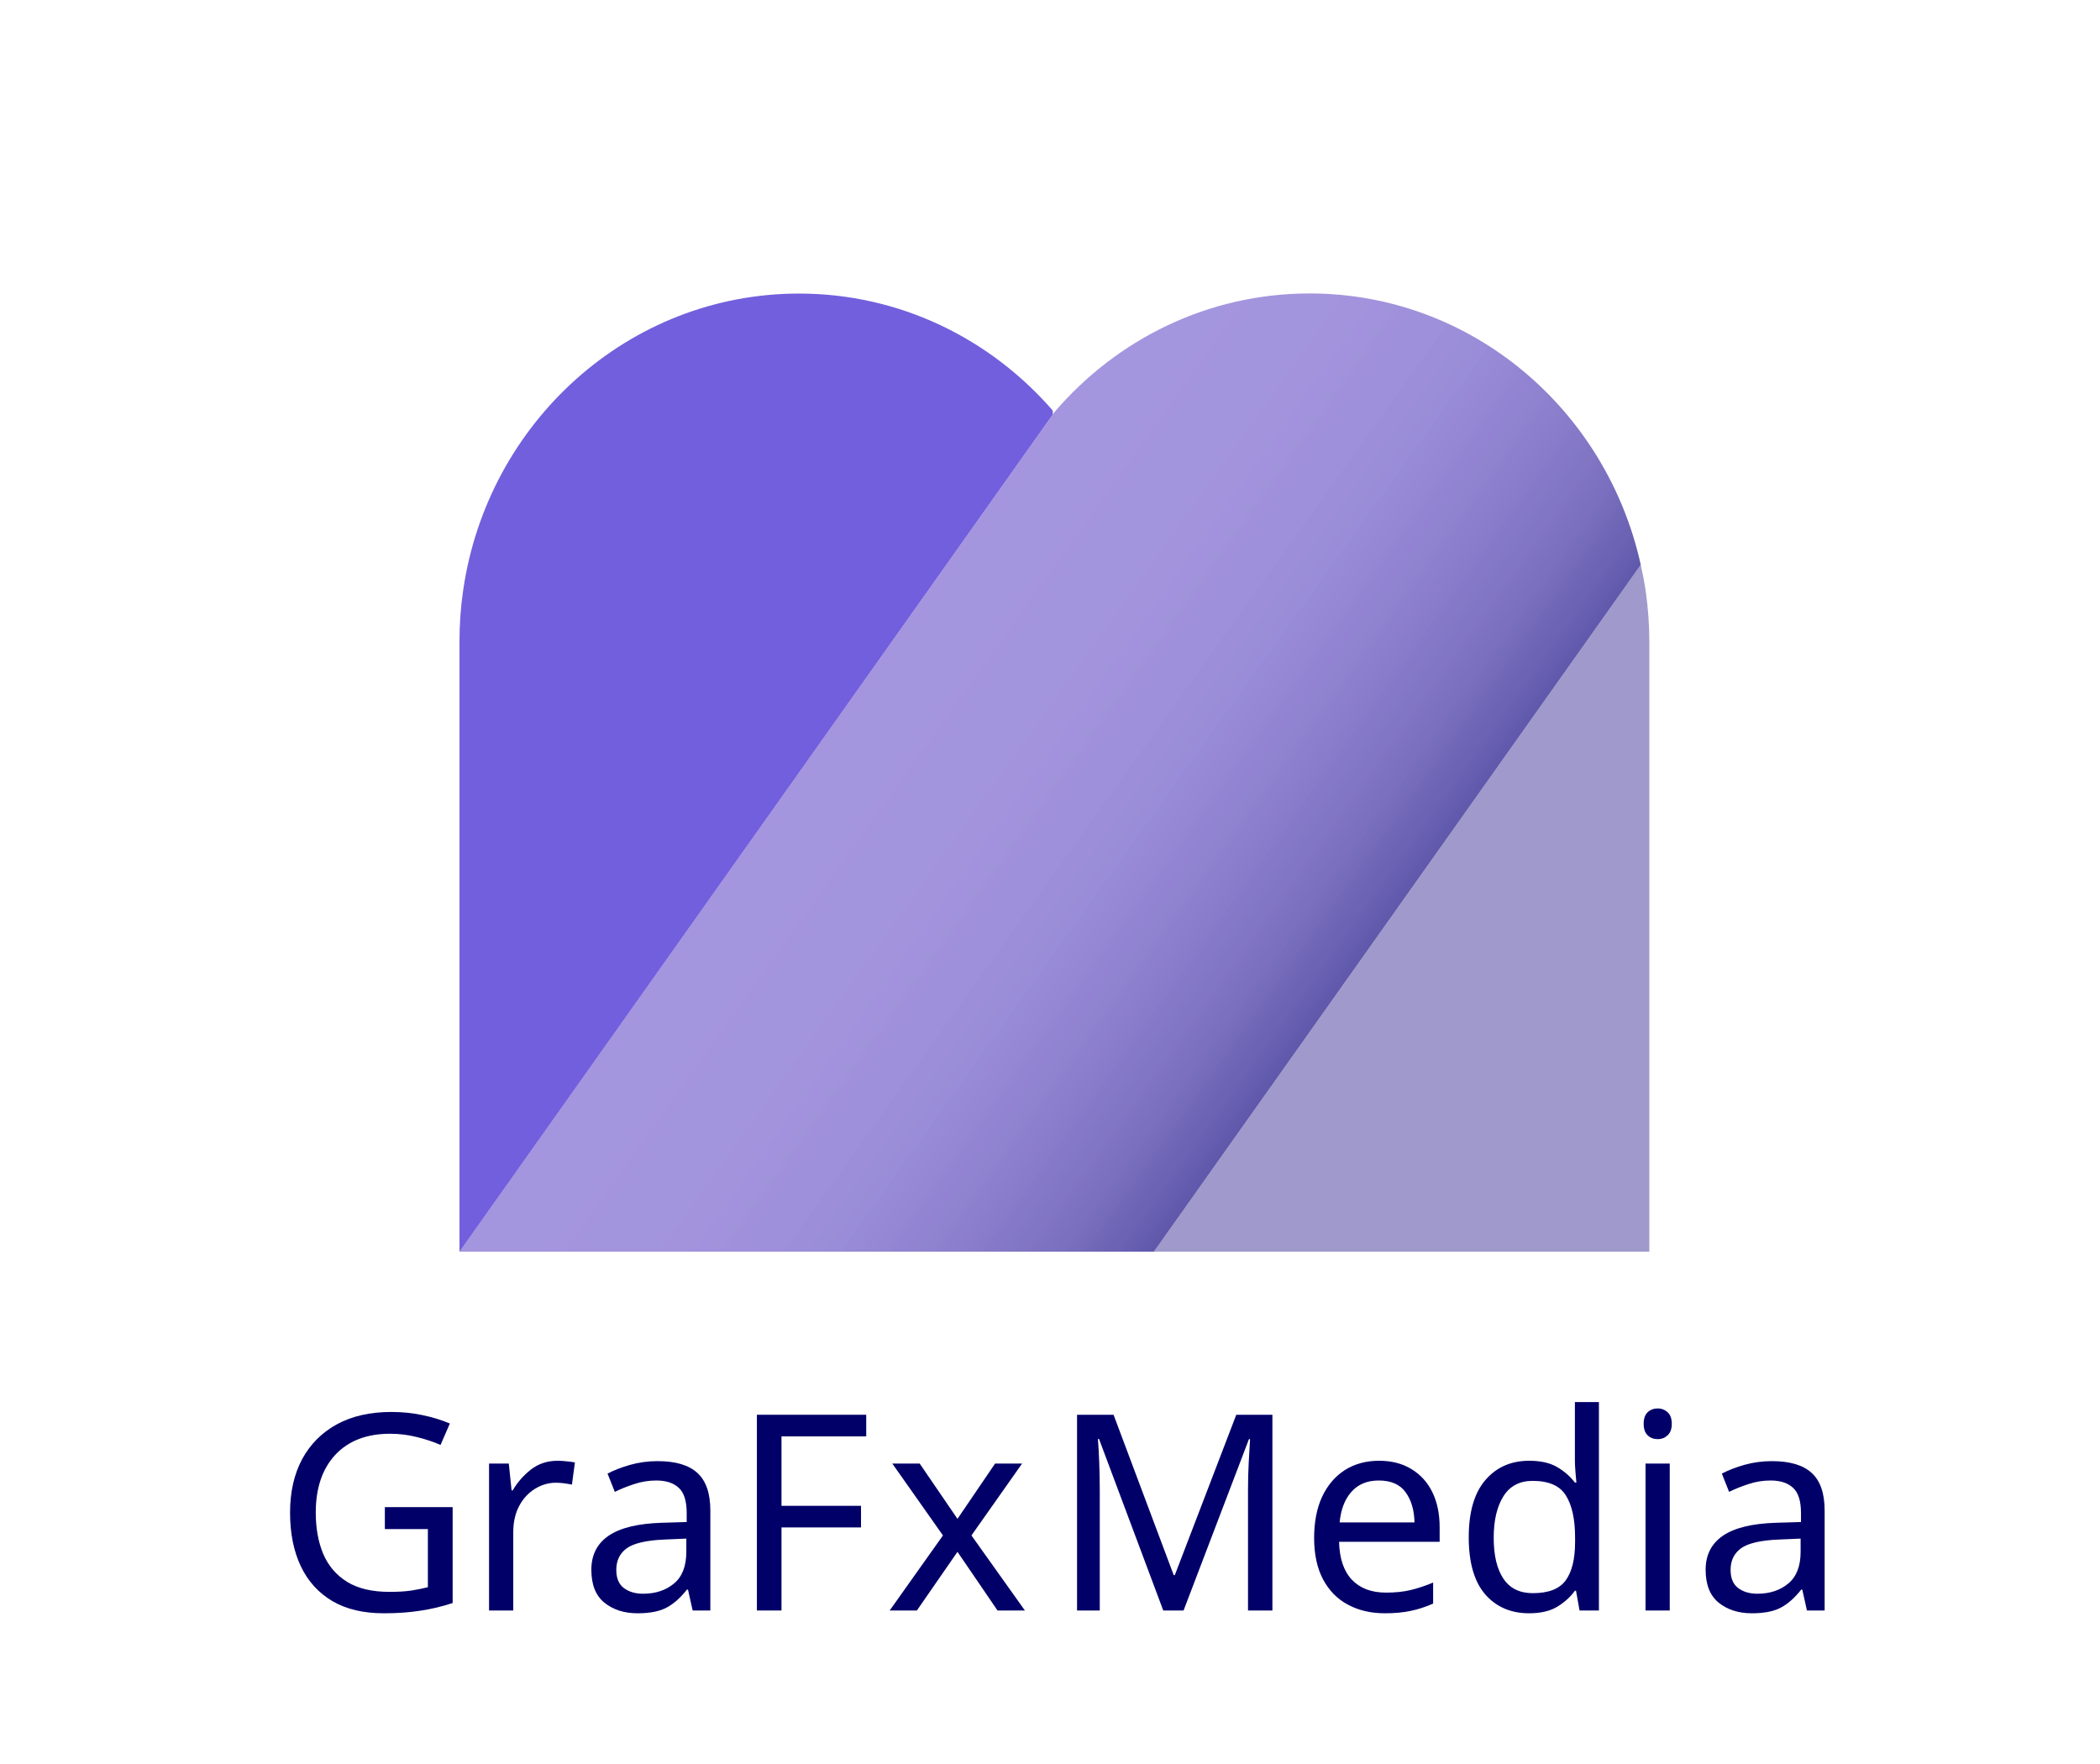
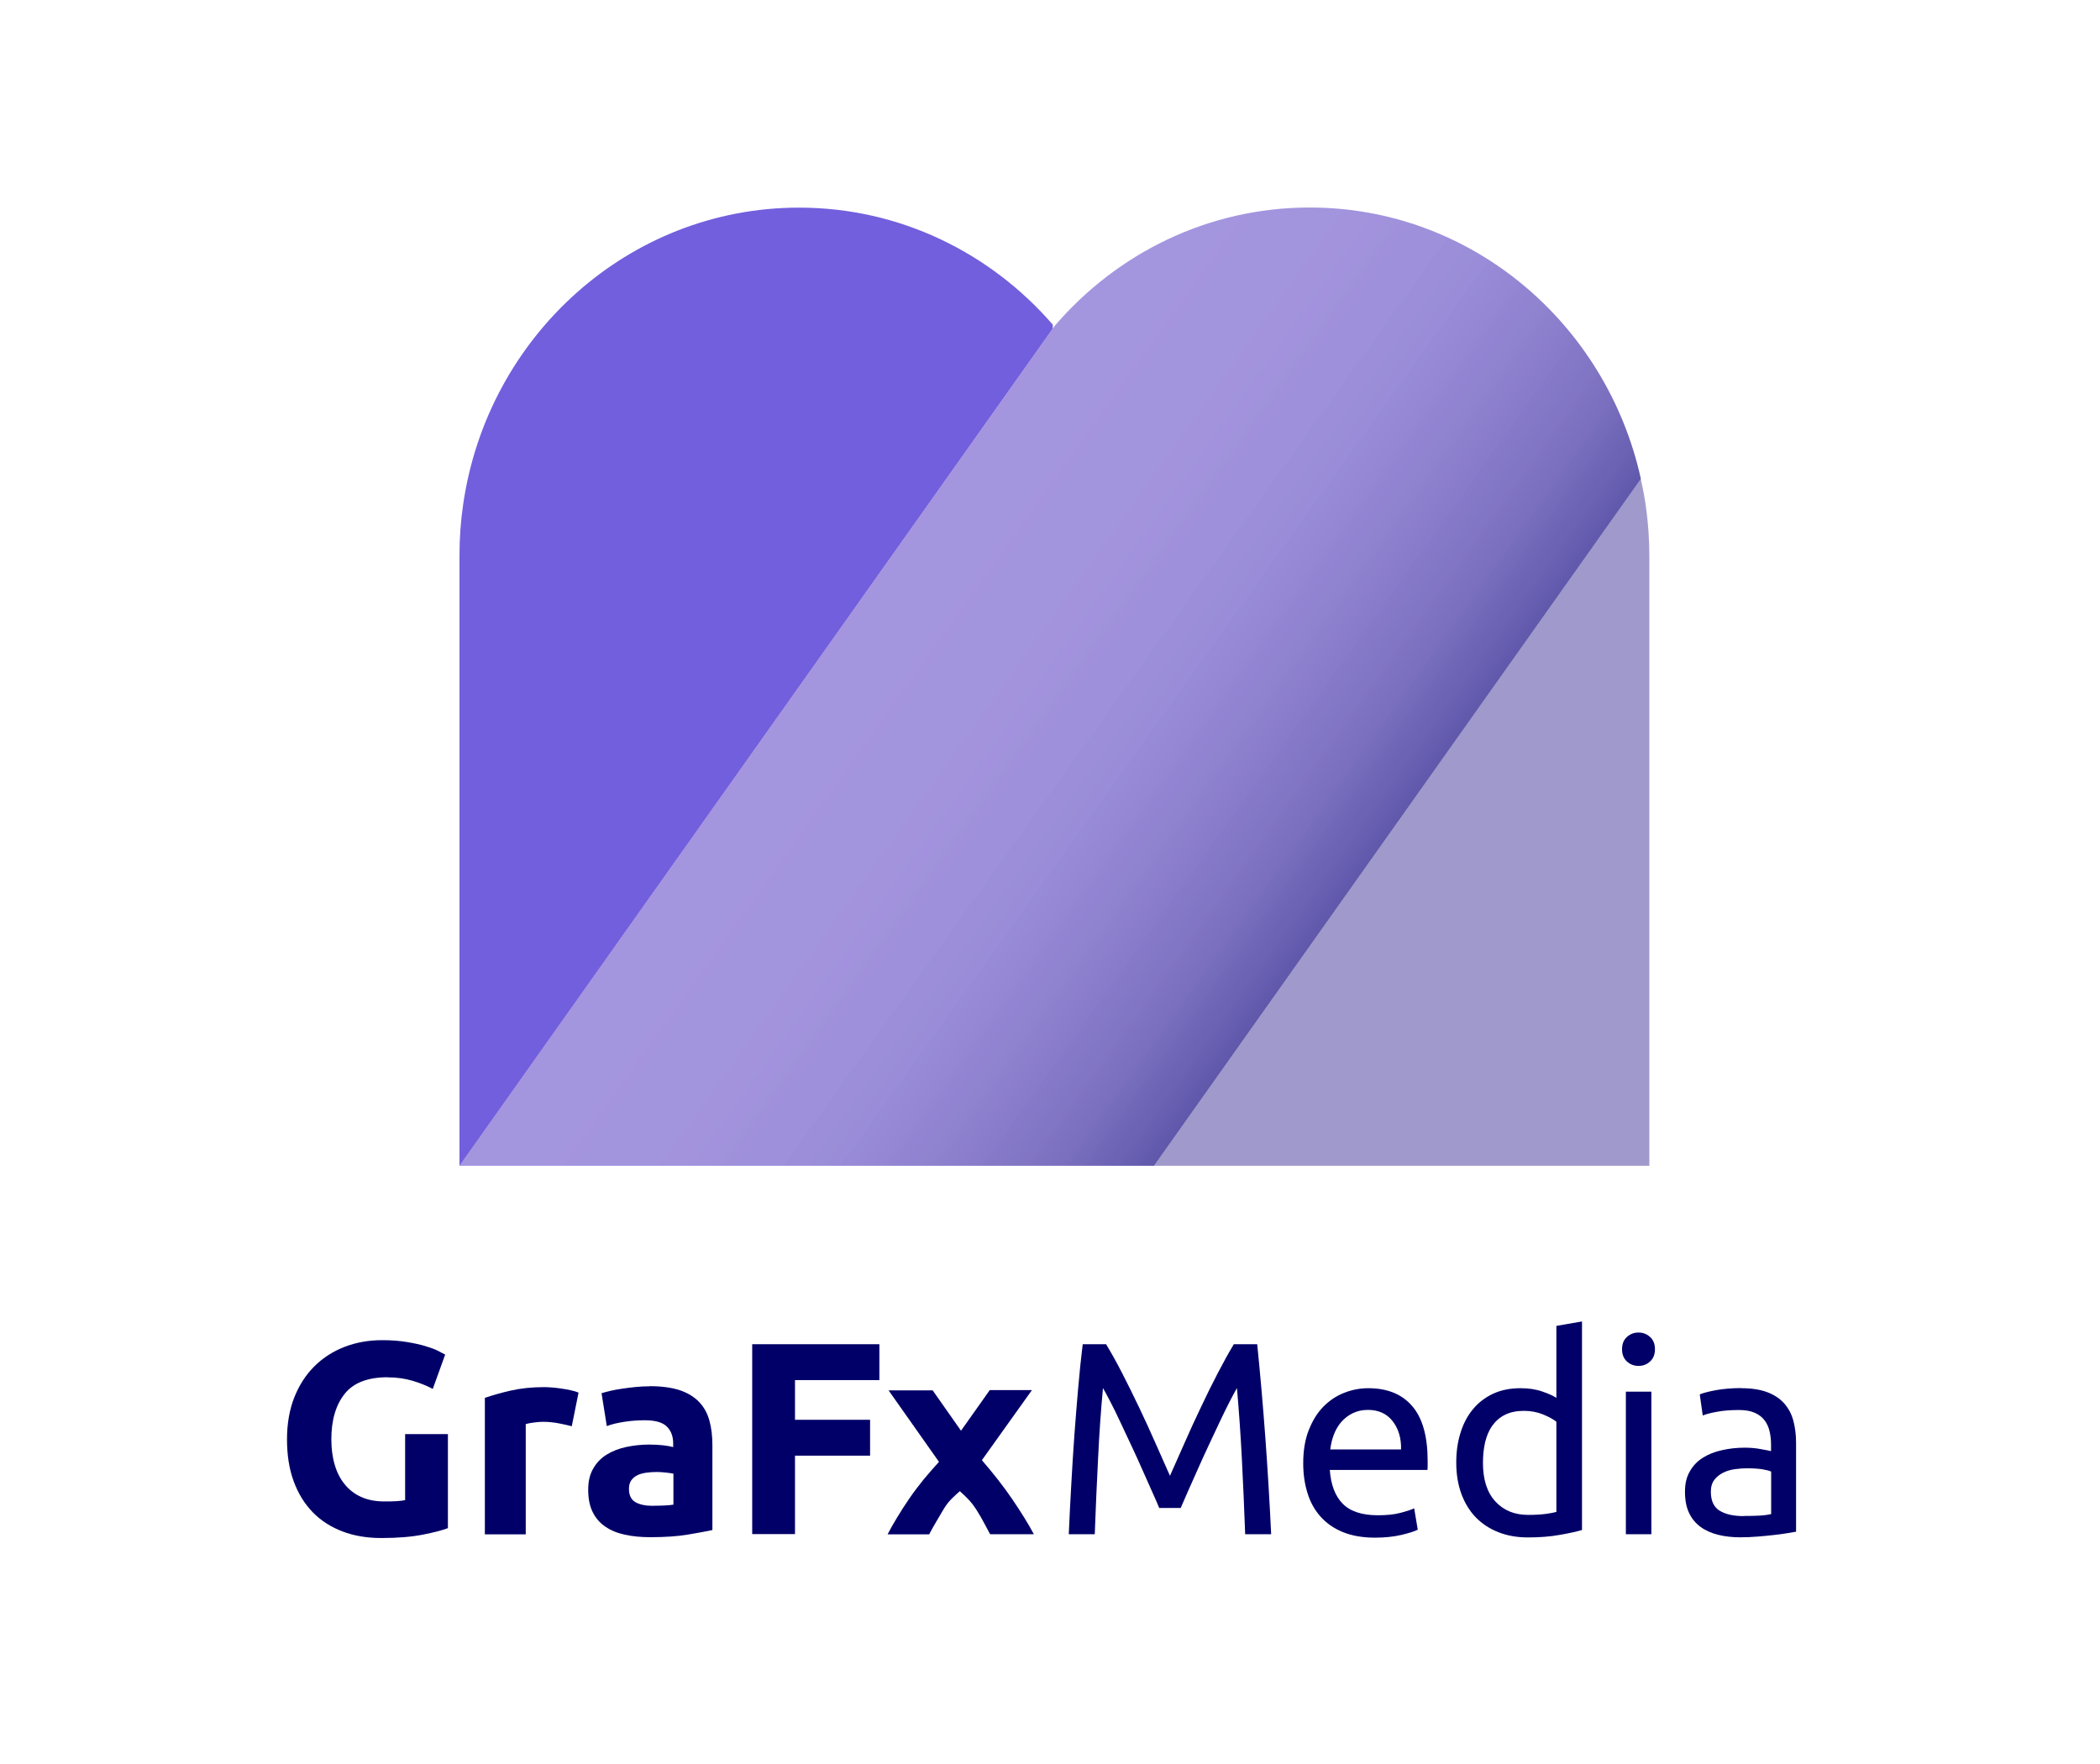
<svg xmlns="http://www.w3.org/2000/svg" viewBox="0 0 176.19 147.95">
  <defs>
-     <style>.c{letter-spacing:-.01em;}.d{letter-spacing:.05em;}.e{fill:#a09acc;}.f{fill:#725fdd;}.g{font-family:Ubuntu-Bold, Ubuntu;mix-blend-mode:multiply;}.g,.h{fill:#010068;font-size:23px;}.h{font-family:Ubuntu-Regular, Ubuntu;}.i{isolation:isolate;}.j{letter-spacing:0em;}.k{fill:url(#b);opacity:.9;}</style>
-     <linearGradient id="b" x1="140.58" y1="109.11" x2="56.76" y2="49.14" gradientTransform="matrix(1, 0, 0, 1, 0, 0)" gradientUnits="userSpaceOnUse">
+     <style>.cls-1{fill:url(#linear-gradient);opacity:.9;}.cls-2{fill:#010068;}.cls-3{fill:#a09acc;}.cls-4{fill:#725fdd;}.cls-5{mix-blend-mode:multiply;}.cls-6{isolation:isolate;}</style>
+     <linearGradient id="linear-gradient" x1="140.58" y1="101.9" x2="56.76" y2="41.92" gradientUnits="userSpaceOnUse">
      <stop offset=".26" stop-color="#010068" />
      <stop offset=".31" stop-color="#241e83" stop-opacity=".98" />
      <stop offset=".37" stop-color="#453c9d" stop-opacity=".95" />
      <stop offset=".43" stop-color="#6154b3" stop-opacity=".93" />
      <stop offset=".51" stop-color="#7666c4" stop-opacity=".92" />
      <stop offset=".59" stop-color="#8574d0" stop-opacity=".91" />
      <stop offset=".7" stop-color="#8e7bd6" stop-opacity=".9" />
      <stop offset=".9" stop-color="#917ed9" stop-opacity=".9" />
    </linearGradient>
  </defs>
-   <g class="i">
-     <g id="a">
-       <text class="g" transform="translate(22.93 135.12)">
-         <tspan x="0" y="0">G</tspan>
-         <tspan class="j" x="16.15" y="0">r</tspan>
-         <tspan x="25.62" y="0">a</tspan>
-         <tspan class="c" x="38.34" y="0">F</tspan>
-         <tspan class="d" x="51.31" y="0">x</tspan>
-       </text>
-       <text class="h" transform="translate(88.13 135.12)">
-         <tspan x="0" y="0">Media</tspan>
-       </text>
-       <path class="e" d="M137.66,47.39l-40.85,57.63h41.57V53.86c0-1.41-.1-2.8-.29-4.16-.11-.78-.26-1.55-.43-2.3Z" />
-       <path class="f" d="M88.33,34.45c-5.22-6.02-12.82-9.82-21.29-9.82-14.3,0-26.14,10.81-28.18,24.89-.21,1.42-.31,2.87-.31,4.34v51.17L88.33,34.78v-.33Z" />
-       <path class="k" d="M109.88,24.62c-8.53,0-16.18,3.85-21.4,9.94l-.15,.21L38.54,105.02h58.27l40.85-57.63c-2.87-13.03-14.21-22.77-27.78-22.77Z" />
+   <g class="cls-6">
+     <g id="Layer_1">
+       <g class="cls-5">
+         <path class="cls-2" d="M32.54,115.55c-1.67,0-2.88,.46-3.62,1.39-.74,.93-1.12,2.2-1.12,3.81,0,.78,.09,1.49,.28,2.13,.18,.64,.46,1.18,.83,1.64,.37,.46,.83,.82,1.38,1.07,.55,.25,1.2,.38,1.93,.38,.4,0,.74,0,1.02-.02,.28-.01,.53-.05,.75-.09v-5.54h3.59v7.89c-.43,.17-1.12,.35-2.07,.54-.95,.19-2.12,.29-3.52,.29-1.2,0-2.28-.18-3.25-.55s-1.81-.9-2.5-1.61c-.69-.71-1.22-1.57-1.6-2.6-.38-1.03-.56-2.2-.56-3.52s.21-2.51,.62-3.54c.41-1.03,.98-1.9,1.7-2.61s1.57-1.25,2.54-1.62,2.01-.55,3.12-.55c.75,0,1.43,.05,2.04,.15,.61,.1,1.13,.21,1.56,.34,.44,.13,.8,.26,1.08,.4,.28,.14,.49,.25,.61,.32l-1.04,2.88c-.49-.26-1.05-.49-1.69-.68-.64-.19-1.33-.29-2.08-.29Z" />
+         <path class="cls-2" d="M47.97,119.66c-.31-.08-.67-.16-1.08-.24-.41-.08-.86-.13-1.33-.13-.21,0-.47,.02-.77,.06-.3,.04-.53,.08-.68,.13v9.25h-3.43v-11.45c.61-.21,1.34-.42,2.17-.61s1.77-.29,2.79-.29c.18,0,.41,.01,.67,.03,.26,.02,.52,.05,.78,.09,.26,.04,.52,.08,.78,.14,.26,.05,.48,.12,.67,.2l-.57,2.83Z" />
+         <path class="cls-2" d="M54.51,116.3c1.01,0,1.86,.12,2.53,.34,.67,.23,1.21,.56,1.62,.99,.41,.43,.69,.95,.86,1.56,.17,.61,.25,1.3,.25,2.05v7.13c-.49,.11-1.17,.23-2.05,.38s-1.93,.22-3.17,.22c-.78,0-1.49-.07-2.13-.21-.64-.14-1.18-.36-1.64-.68-.46-.31-.81-.72-1.06-1.23s-.37-1.13-.37-1.86,.14-1.3,.43-1.79c.28-.49,.66-.88,1.14-1.17,.47-.29,1.02-.5,1.63-.63,.61-.13,1.25-.2,1.91-.2,.44,0,.84,.02,1.18,.06,.34,.04,.62,.09,.84,.15v-.32c0-.58-.18-1.05-.53-1.4-.35-.35-.97-.53-1.84-.53-.58,0-1.16,.04-1.73,.13s-1.06,.2-1.47,.36l-.44-2.76c.2-.06,.45-.13,.75-.2,.3-.07,.62-.13,.98-.18,.35-.05,.72-.1,1.12-.14s.79-.06,1.18-.06Zm.28,10.03c.34,0,.66,0,.97-.02,.31-.01,.55-.04,.74-.07v-2.6c-.14-.03-.34-.06-.62-.09-.28-.03-.53-.05-.76-.05-.32,0-.62,.02-.91,.06-.28,.04-.53,.11-.75,.22-.21,.11-.38,.25-.51,.44-.12,.18-.18,.41-.18,.69,0,.54,.18,.91,.54,1.12s.86,.31,1.48,.31Z" />
+         <path class="cls-2" d="M63.11,128.72v-15.94h10.67v3.01h-7.08v3.33h6.3v3.01h-6.3v6.58h-3.59Z" />
+         <path class="cls-2" d="M80.64,120.02l2.4-3.39h3.54l-4.2,5.88c.96,1.11,1.82,2.2,2.56,3.29s1.35,2.07,1.8,2.92h-3.67c-.12-.23-.28-.52-.46-.86-.18-.35-.39-.71-.62-1.08-.23-.38-.47-.69-.72-.96-.25-.26-.5-.5-.74-.71-.23,.2-.47,.42-.71,.66s-.47,.54-.68,.9-.43,.72-.63,1.07c-.21,.35-.39,.68-.55,.99h-3.49c.19-.38,.45-.83,.76-1.35s.66-1.07,1.04-1.62c.38-.56,.79-1.1,1.22-1.63,.44-.53,.87-1.02,1.29-1.48-.75-1.07-1.48-2.1-2.17-3.08-.69-.99-1.38-1.96-2.06-2.92h3.7l2.38,3.39Z" />
+         <path class="cls-2" d="M97.26,126.52c-.15-.37-.36-.84-.61-1.4-.25-.57-.53-1.18-.82-1.84-.29-.66-.6-1.34-.93-2.04-.33-.7-.64-1.36-.93-1.98s-.56-1.18-.82-1.67c-.25-.49-.46-.87-.61-1.13-.17,1.81-.31,3.77-.41,5.88-.11,2.11-.2,4.24-.28,6.38h-2.18c.06-1.38,.13-2.77,.21-4.17,.08-1.4,.16-2.78,.26-4.14,.1-1.36,.21-2.68,.32-3.97,.11-1.29,.24-2.51,.38-3.66h1.96c.41,.68,.86,1.47,1.33,2.39s.95,1.88,1.43,2.89c.48,1,.94,2.01,1.38,3.01,.45,1,.85,1.92,1.22,2.75,.37-.83,.77-1.74,1.22-2.75,.44-1,.9-2.01,1.38-3.01,.47-1,.95-1.97,1.43-2.89s.92-1.72,1.33-2.39h1.96c.52,5.14,.91,10.45,1.17,15.94h-2.18c-.08-2.15-.17-4.27-.28-6.38-.11-2.11-.25-4.07-.41-5.88-.15,.26-.36,.64-.61,1.13-.25,.49-.53,1.05-.82,1.67s-.6,1.28-.93,1.98-.64,1.38-.93,2.04-.56,1.27-.82,1.84c-.25,.57-.46,1.04-.61,1.4h-1.79Z" />
+         <path class="cls-2" d="M109.34,122.77c0-1.06,.15-1.98,.46-2.77,.31-.79,.71-1.45,1.22-1.97,.51-.52,1.09-.91,1.75-1.17s1.33-.39,2.02-.39c1.61,0,2.84,.5,3.7,1.51,.86,1,1.29,2.53,1.29,4.59v.36c0,.15,0,.28-.02,.4h-8.19c.09,1.24,.45,2.19,1.08,2.83,.63,.64,1.61,.97,2.94,.97,.75,0,1.38-.06,1.9-.2,.51-.13,.9-.26,1.16-.38l.3,1.79c-.26,.14-.72,.28-1.37,.44-.65,.15-1.39,.23-2.22,.23-1.04,0-1.94-.16-2.7-.47-.76-.31-1.38-.75-1.87-1.3-.49-.55-.86-1.21-1.09-1.97-.24-.76-.36-1.59-.36-2.5Zm8.21-1.17c.02-.97-.23-1.76-.72-2.38s-1.18-.93-2.06-.93c-.49,0-.92,.1-1.3,.29-.38,.19-.69,.44-.96,.75-.26,.31-.46,.66-.61,1.06s-.24,.8-.29,1.22h5.93Z" />
+         <path class="cls-2" d="M130.59,111.24l2.14-.37v17.5c-.49,.14-1.12,.28-1.89,.41-.77,.14-1.65,.21-2.65,.21-.92,0-1.75-.15-2.48-.44-.74-.29-1.37-.71-1.89-1.24-.52-.54-.92-1.19-1.21-1.97-.28-.77-.43-1.64-.43-2.61s.12-1.76,.36-2.53,.59-1.43,1.05-1.98c.46-.55,1.02-.98,1.69-1.29,.67-.31,1.43-.46,2.29-.46,.69,0,1.3,.09,1.83,.28,.53,.18,.92,.36,1.18,.53v-6.05Zm0,8.05c-.26-.21-.64-.42-1.13-.62-.49-.2-1.03-.3-1.61-.3-.61,0-1.14,.11-1.58,.33-.44,.22-.79,.53-1.07,.92-.28,.39-.47,.86-.6,1.39-.12,.54-.18,1.11-.18,1.72,0,1.4,.34,2.47,1.03,3.23,.69,.76,1.61,1.14,2.76,1.14,.58,0,1.07-.03,1.46-.08,.39-.05,.69-.11,.91-.17v-7.57Z" />
+         <path class="cls-2" d="M137.47,114.6c-.38,0-.71-.13-.98-.38-.27-.25-.4-.59-.4-1.02s.13-.77,.4-1.02c.27-.25,.59-.38,.98-.38s.71,.13,.98,.38c.27,.25,.4,.59,.4,1.02s-.13,.77-.4,1.02c-.27,.25-.59,.38-.98,.38Zm1.08,14.12h-2.14v-11.96h2.14v11.96Z" />
+         <path class="cls-2" d="M146.09,116.47c.86,0,1.58,.11,2.17,.33,.59,.22,1.07,.54,1.43,.94,.36,.41,.62,.89,.77,1.45,.15,.56,.23,1.18,.23,1.85v7.47c-.18,.03-.44,.07-.77,.13s-.7,.1-1.12,.15-.86,.09-1.35,.13c-.48,.04-.96,.06-1.44,.06-.67,0-1.3-.07-1.86-.21s-1.06-.36-1.47-.66-.74-.69-.97-1.18c-.23-.49-.34-1.08-.34-1.77s.13-1.23,.4-1.7c.27-.48,.63-.86,1.09-1.15s1-.51,1.61-.64c.61-.14,1.26-.21,1.93-.21,.21,0,.44,.01,.67,.03,.23,.02,.45,.05,.66,.09s.39,.07,.54,.1c.15,.03,.26,.05,.32,.07v-.6c0-.35-.04-.7-.12-1.05-.08-.35-.21-.65-.41-.92s-.47-.48-.82-.64-.79-.24-1.35-.24c-.71,0-1.32,.05-1.85,.15-.53,.1-.92,.2-1.18,.31l-.25-1.77c.28-.12,.74-.24,1.38-.36,.64-.11,1.34-.17,2.09-.17Zm.18,10.72c.51,0,.96-.01,1.35-.03,.39-.02,.72-.07,.98-.13v-3.56c-.15-.08-.4-.14-.75-.2-.35-.05-.76-.08-1.25-.08-.32,0-.66,.02-1.02,.07s-.69,.14-.99,.29-.55,.34-.75,.6-.3,.59-.3,1c0,.77,.25,1.3,.74,1.6,.49,.3,1.16,.45,2,.45Z" />
+       </g>
+       <path class="cls-3" d="M137.66,40.18l-40.85,57.63h41.57V46.65c0-1.41-.1-2.8-.29-4.16-.11-.78-.26-1.55-.43-2.3Z" />
+       <path class="cls-4" d="M88.33,27.24c-5.22-6.02-12.82-9.82-21.29-9.82-14.3,0-26.14,10.81-28.18,24.89-.21,1.42-.31,2.87-.31,4.34v51.17L88.33,27.57v-.33Z" />
+       <path class="cls-1" d="M109.88,17.41c-8.53,0-16.18,3.85-21.4,9.94l-.15,.21L38.54,97.81h0s49.79,0,49.79,0h8.49l40.85-57.63c-2.87-13.03-14.21-22.77-27.78-22.77Z" />
    </g>
  </g>
</svg>
